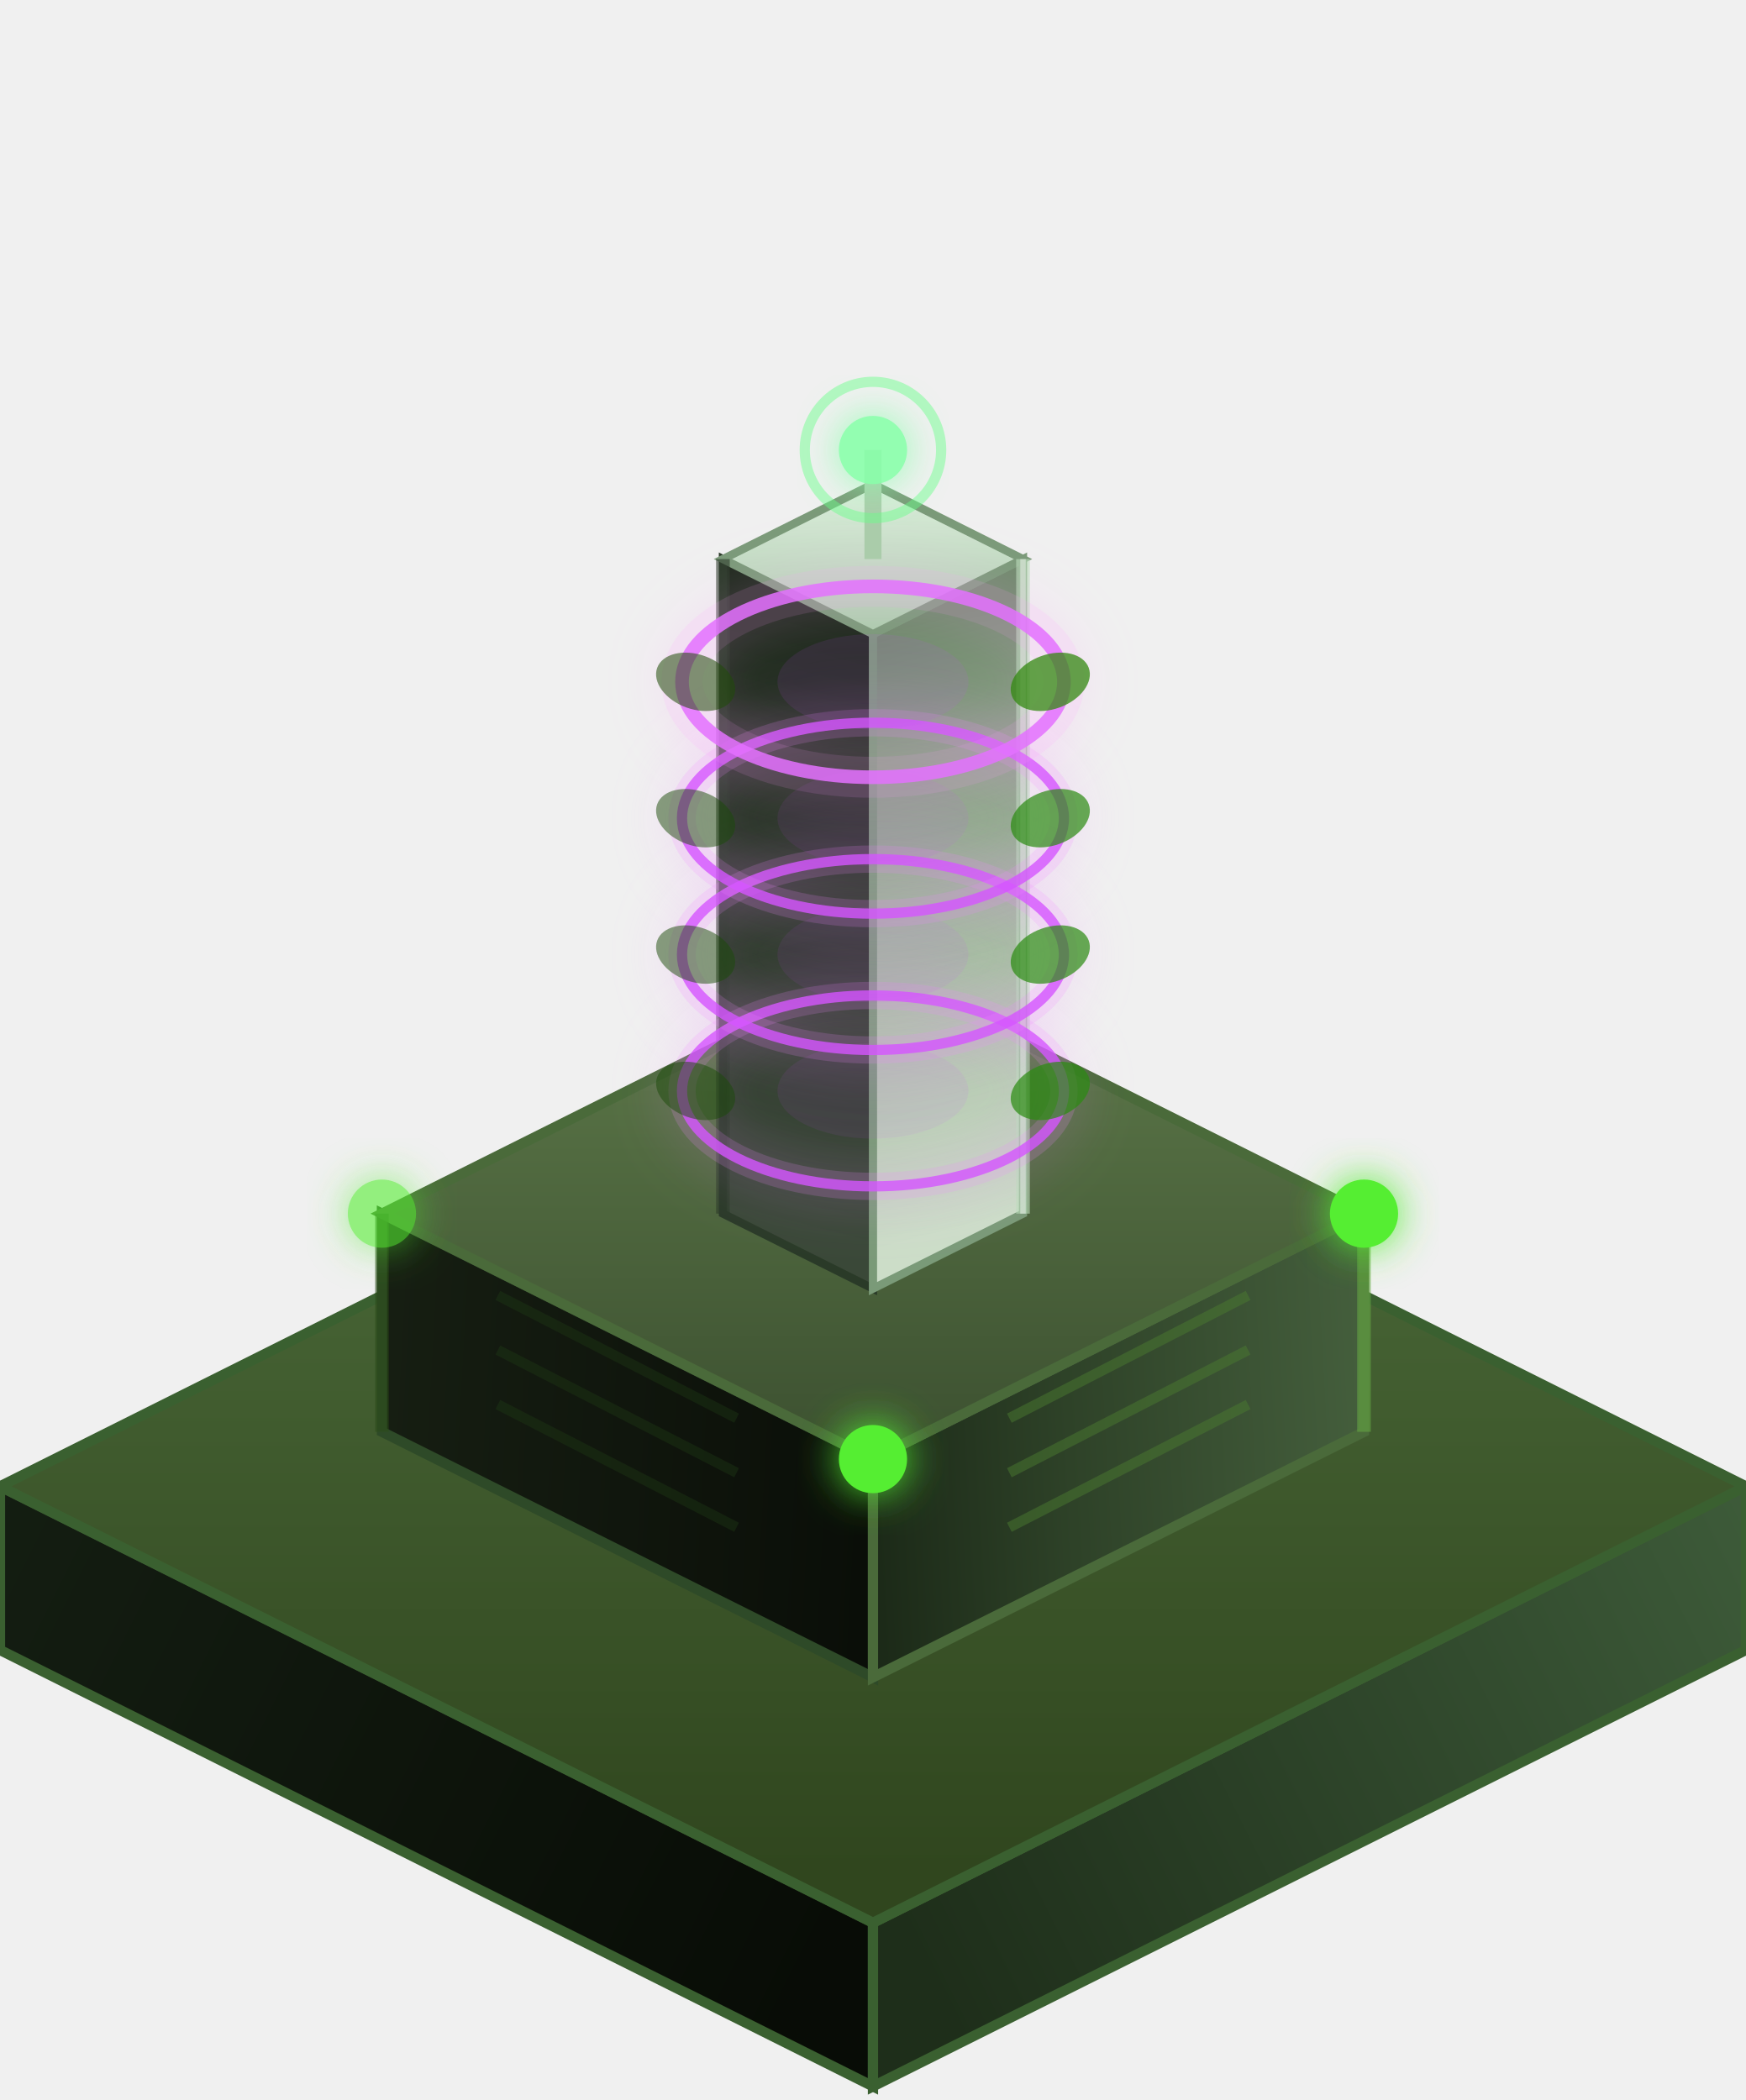
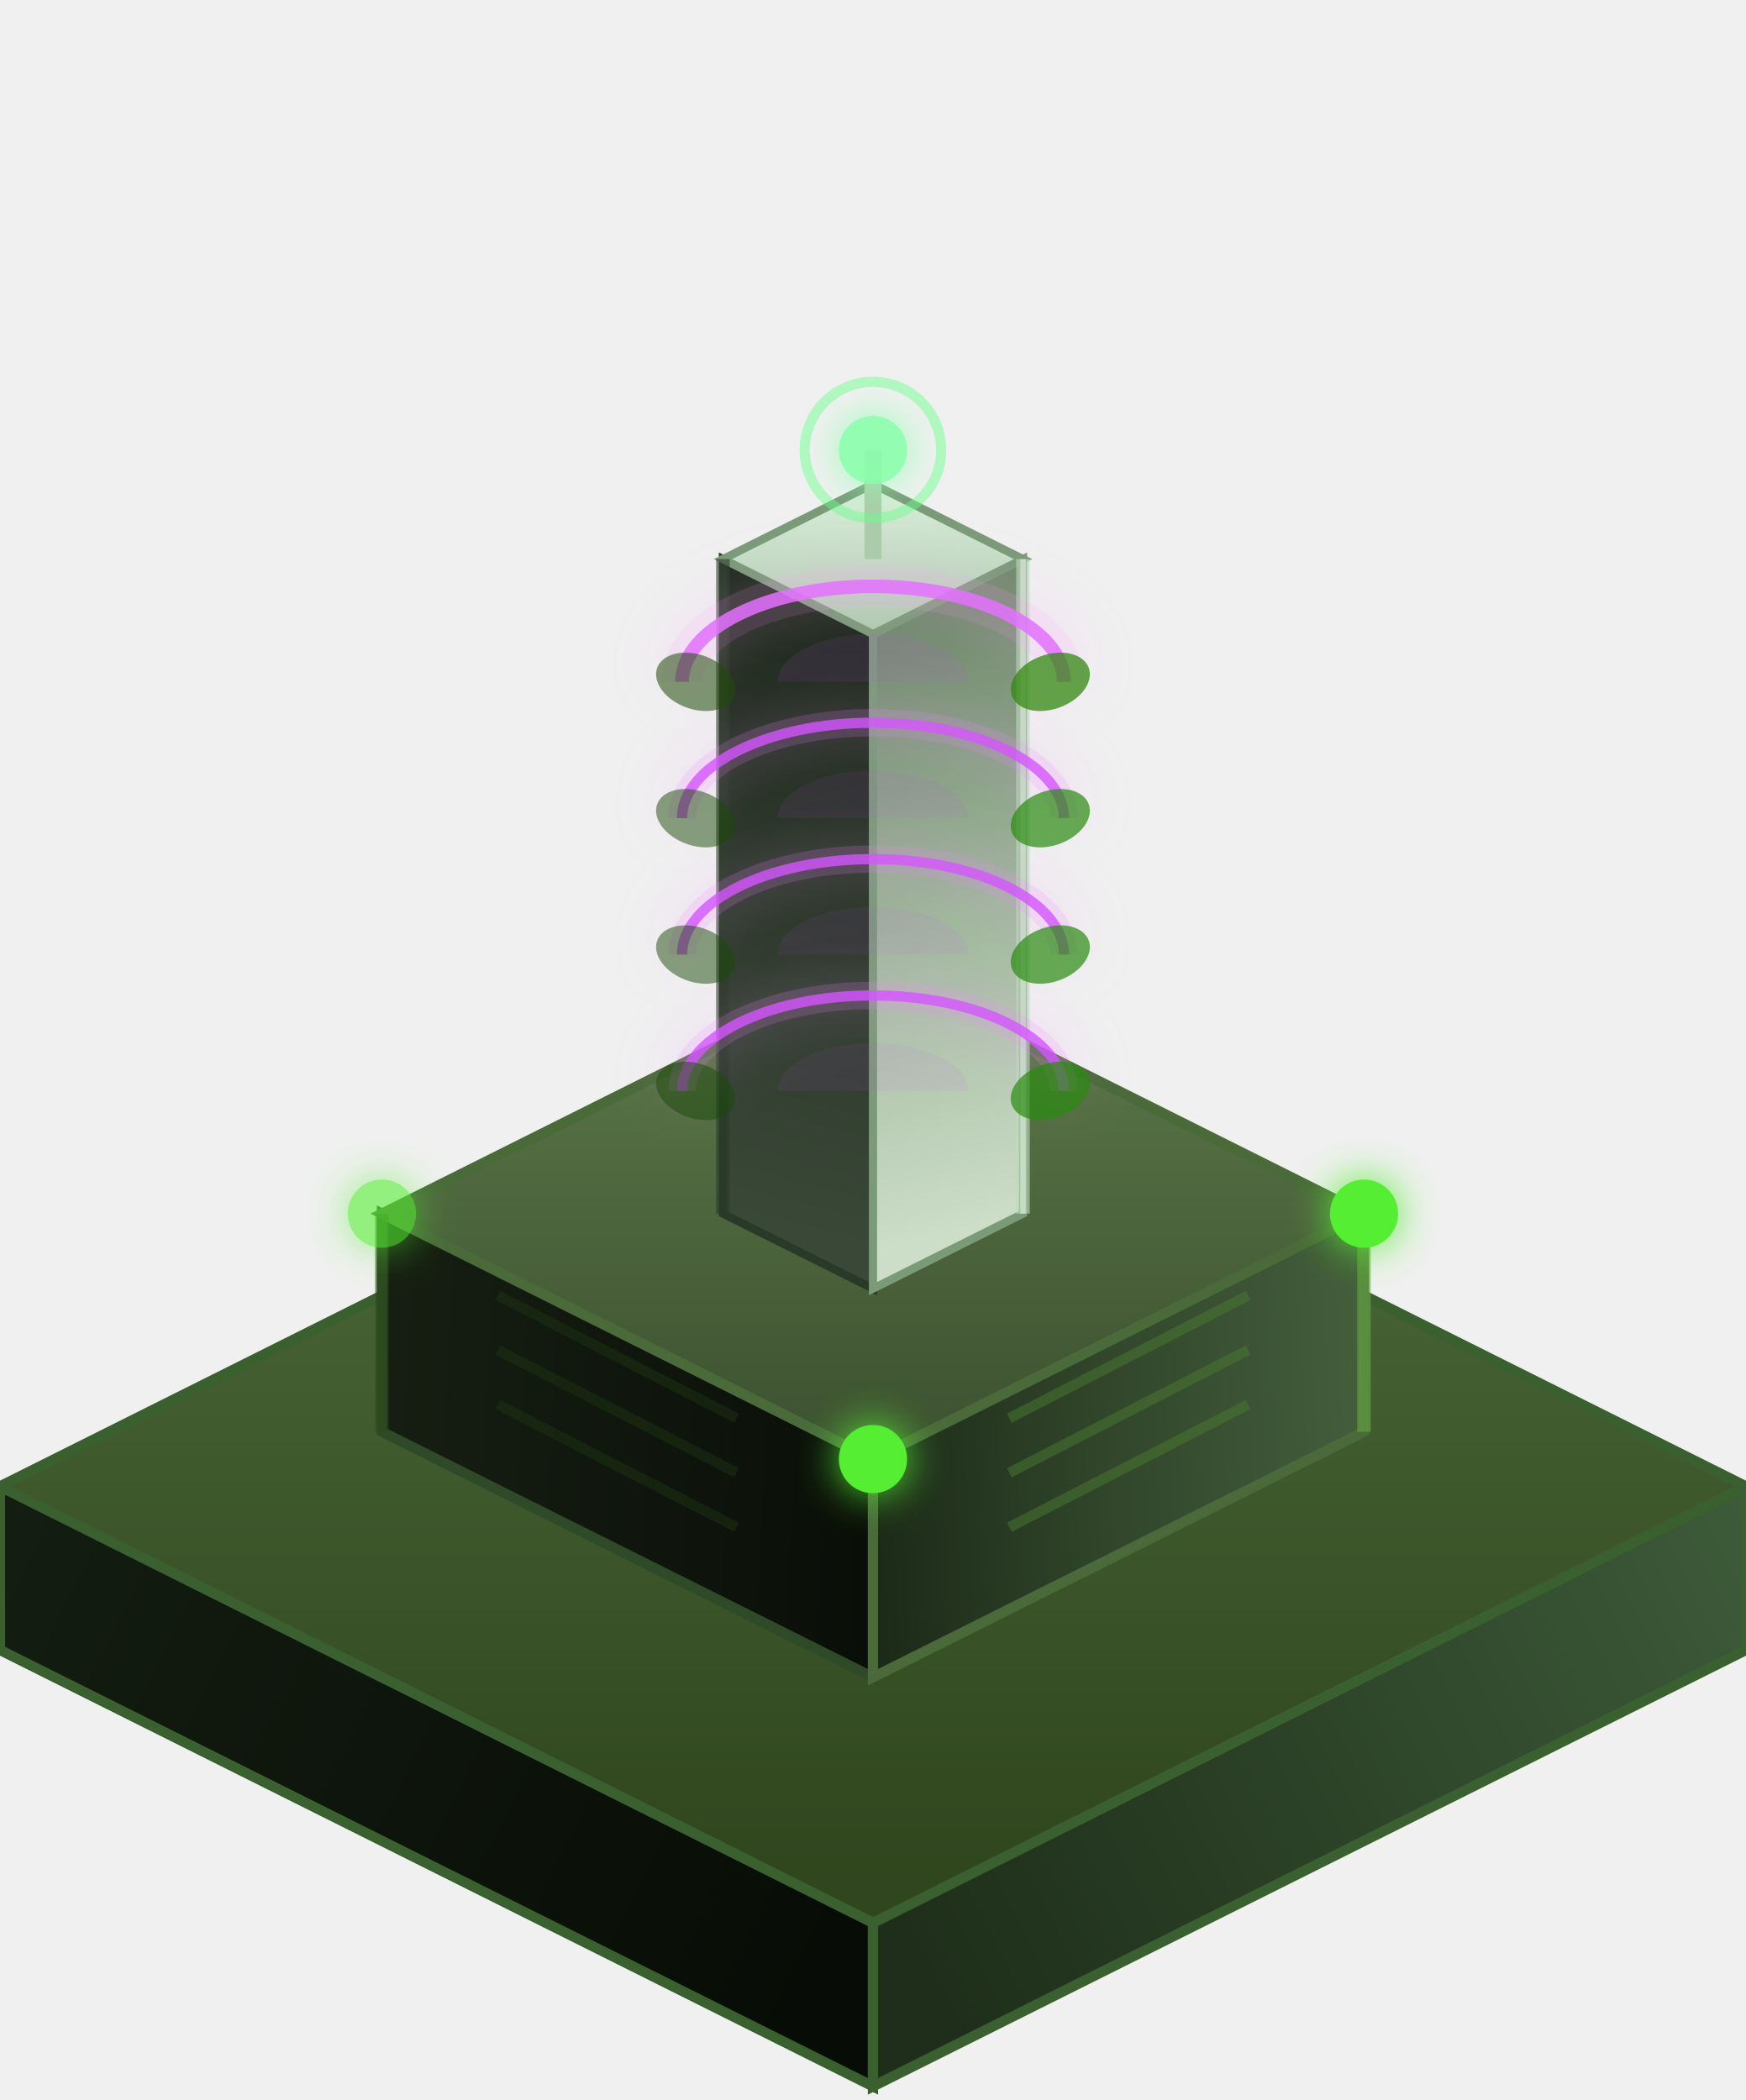
<svg xmlns="http://www.w3.org/2000/svg" viewBox="-128 -178 256 308" width="256" height="308">
  <defs>
    <linearGradient id="fR" gradientUnits="userSpaceOnUse" x1="128" y1="32" x2="0" y2="96">
      <stop offset="0%" stop-color="#3e5c3a" />
      <stop offset="100%" stop-color="#1e2e1a" />
    </linearGradient>
    <linearGradient id="fL" gradientUnits="userSpaceOnUse" x1="-128" y1="32" x2="0" y2="96">
      <stop offset="0%" stop-color="#141e12" />
      <stop offset="100%" stop-color="#080c06" />
    </linearGradient>
    <linearGradient id="fT" gradientUnits="userSpaceOnUse" x1="0" y1="-32" x2="0" y2="96">
      <stop offset="0%" stop-color="#50703e" />
      <stop offset="100%" stop-color="#30461e" />
    </linearGradient>
    <linearGradient id="bR" gradientUnits="userSpaceOnUse" x1="72" y1="4" x2="0" y2="8">
      <stop offset="0%" stop-color="#445e3c" />
      <stop offset="60%" stop-color="#2e4228" />
      <stop offset="100%" stop-color="#1c2a18" />
    </linearGradient>
    <linearGradient id="bL" gradientUnits="userSpaceOnUse" x1="-72" y1="4" x2="0" y2="8">
      <stop offset="0%" stop-color="#161e12" />
      <stop offset="100%" stop-color="#0a0e08" />
    </linearGradient>
    <linearGradient id="bT" gradientUnits="userSpaceOnUse" x1="0" y1="-64" x2="0" y2="8">
      <stop offset="0%" stop-color="#5e7a4a" />
      <stop offset="100%" stop-color="#3c5030" />
    </linearGradient>
    <linearGradient id="tR" gradientUnits="userSpaceOnUse" x1="22" y1="-53" x2="0" y2="-138">
      <stop offset="0%" stop-color="#ccddc8" />
      <stop offset="50%" stop-color="#a0b89c" />
      <stop offset="100%" stop-color="#708a6c" />
    </linearGradient>
    <linearGradient id="tL" gradientUnits="userSpaceOnUse" x1="-22" y1="-53" x2="0" y2="-138">
      <stop offset="0%" stop-color="#3a4838" />
      <stop offset="100%" stop-color="#1e2a1c" />
    </linearGradient>
    <linearGradient id="tTop" gradientUnits="userSpaceOnUse" x1="0" y1="-160" x2="0" y2="-138">
      <stop offset="0%" stop-color="#ddeedd" />
      <stop offset="100%" stop-color="#aaccaa" />
    </linearGradient>
    <filter id="glow" x="-60%" y="-60%" width="220%" height="220%">
      <feGaussianBlur stdDeviation="3" result="blur" />
      <feMerge>
        <feMergeNode in="blur" />
        <feMergeNode in="SourceGraphic" />
      </feMerge>
    </filter>
    <filter id="softglow" x="-80%" y="-80%" width="260%" height="260%">
      <feGaussianBlur stdDeviation="6" result="blur" />
      <feMerge>
        <feMergeNode in="blur" />
        <feMergeNode in="SourceGraphic" />
      </feMerge>
    </filter>
    <filter id="ringbloom" x="-100%" y="-100%" width="300%" height="300%">
      <feGaussianBlur stdDeviation="4" result="blur" />
      <feMerge>
        <feMergeNode in="blur" />
        <feMergeNode in="SourceGraphic" />
      </feMerge>
    </filter>
  </defs>
  <polygon points="-128,64 0,128 0,104 -128,40" fill="url(#fL)" stroke="#3a6030" stroke-width="1.5" />
  <polygon points="128,64 0,128 0,104 128,40" fill="url(#fR)" stroke="#3a6030" stroke-width="1.5" />
  <polygon points="0,-24 128,40 0,104 -128,40" fill="url(#fT)" stroke="#3a6030" stroke-width="1.5" />
  <g transform="translate(0, 28)">
    <polygon points="-72,4 0,40 0,8 -72,-28" fill="url(#bL)" stroke="#2e4a28" stroke-width="1.5" />
    <polygon points="72,4 0,40 0,8 72,-28" fill="url(#bR)" stroke="#4a6a3a" stroke-width="1.5" />
    <polygon points="0,-64 72,-28 0,8 -72,-28" fill="url(#bT)" stroke="#4a6a3a" stroke-width="1.5" />
    <line x1="72" y1="4" x2="72" y2="-28" stroke="#66aa44" stroke-width="2" opacity="0.55" />
    <line x1="55" y1="0" x2="20" y2="18" stroke="#4a7a30" stroke-width="1.5" opacity="0.5" />
    <line x1="55" y1="-8" x2="20" y2="10" stroke="#4a7a30" stroke-width="1.5" opacity="0.5" />
    <line x1="55" y1="-16" x2="20" y2="2" stroke="#4a7a30" stroke-width="1.5" opacity="0.5" />
    <line x1="-72" y1="4" x2="-72" y2="-28" stroke="#2a4a18" stroke-width="2" opacity="0.55" />
    <line x1="-55" y1="0" x2="-20" y2="18" stroke="#1e3a14" stroke-width="1.5" opacity="0.4" />
    <line x1="-55" y1="-8" x2="-20" y2="10" stroke="#1e3a14" stroke-width="1.5" opacity="0.4" />
    <line x1="-55" y1="-16" x2="-20" y2="2" stroke="#1e3a14" stroke-width="1.5" opacity="0.4" />
    <circle cx="72" cy="-28" r="5" fill="#55ee33" filter="url(#glow)" />
    <circle cx="-72" cy="-28" r="5" fill="#55ee33" filter="url(#glow)" opacity="0.6" />
    <circle cx="0" cy="8" r="5" fill="#55ee33" filter="url(#glow)" />
    <g transform="translate(0, 25)">
      <polygon points="-22,-53 0,-42 0,-138 -22,-149" fill="url(#tL)" stroke="#2a3a28" stroke-width="1.2" />
      <polygon points="22,-53 0,-42 0,-138 22,-149" fill="url(#tR)" stroke="#7a9a78" stroke-width="1.2" />
      <polygon points="0,-160 22,-149 0,-138 -22,-149" fill="url(#tTop)" stroke="#7a9a78" stroke-width="1.2" />
      <line x1="22" y1="-53" x2="22" y2="-149" stroke="#bbddbb" stroke-width="2" opacity="0.6" />
      <line x1="22" y1="-53" x2="22" y2="-149" stroke="#ffffff" stroke-width="0.8" opacity="0.4" />
      <line x1="-22" y1="-53" x2="-22" y2="-149" stroke="#2a3a28" stroke-width="2" opacity="0.6" />
      <g transform="translate(0, 11)">
-         <ellipse cx="0" cy="-82" rx="28" ry="14" fill="none" stroke="#cc44ff" stroke-width="1.5" opacity="0.8" />
-         <ellipse cx="0" cy="-82" rx="28" ry="14" fill="none" stroke="#ee88ff" stroke-width="4" opacity="0.25" filter="url(#ringbloom)" />
-         <ellipse cx="0" cy="-82" rx="14" ry="7" fill="#cc44ff" opacity="0.08" />
-         <ellipse cx="0" cy="-102" rx="28" ry="14" fill="none" stroke="#cc44ff" stroke-width="1.5" opacity="0.8" />
-         <ellipse cx="0" cy="-102" rx="28" ry="14" fill="none" stroke="#ee88ff" stroke-width="4" opacity="0.25" filter="url(#ringbloom)" />
-         <ellipse cx="0" cy="-102" rx="14" ry="7" fill="#cc44ff" opacity="0.08" />
-         <ellipse cx="0" cy="-122" rx="28" ry="14" fill="none" stroke="#cc44ff" stroke-width="1.5" opacity="0.8" />
-         <ellipse cx="0" cy="-122" rx="28" ry="14" fill="none" stroke="#ee88ff" stroke-width="4" opacity="0.25" filter="url(#ringbloom)" />
-         <ellipse cx="0" cy="-122" rx="14" ry="7" fill="#cc44ff" opacity="0.08" />
-         <ellipse cx="0" cy="-142" rx="28" ry="14" fill="none" stroke="#dd66ff" stroke-width="2" opacity="0.85" />
-         <ellipse cx="0" cy="-142" rx="28" ry="14" fill="none" stroke="#ff99ff" stroke-width="6" opacity="0.2" filter="url(#ringbloom)" />
-         <ellipse cx="0" cy="-142" rx="14" ry="7" fill="#cc44ff" opacity="0.1" />
+         <path d="M 28,-82 A 28,14 0 0,0 -28,-82" fill="none" stroke="#cc44ff" stroke-width="1.5" opacity="0.8" />
+         <path d="M 28,-82 A 28,14 0 0,0 -28,-82" fill="none" stroke="#ee88ff" stroke-width="4" opacity="0.25" filter="url(#ringbloom)" />
+         <path d="M 14,-82 A 14,7 0 0,0 -14,-82 Z" fill="#cc44ff" opacity="0.08" />
+         <path d="M 28,-102 A 28,14 0 0,0 -28,-102" fill="none" stroke="#cc44ff" stroke-width="1.5" opacity="0.8" />
+         <path d="M 28,-102 A 28,14 0 0,0 -28,-102" fill="none" stroke="#ee88ff" stroke-width="4" opacity="0.25" filter="url(#ringbloom)" />
+         <path d="M 14,-102 A 14,7 0 0,0 -14,-102 Z" fill="#cc44ff" opacity="0.08" />
+         <path d="M 28,-122 A 28,14 0 0,0 -28,-122" fill="none" stroke="#cc44ff" stroke-width="1.5" opacity="0.8" />
+         <path d="M 28,-122 A 28,14 0 0,0 -28,-122" fill="none" stroke="#ee88ff" stroke-width="4" opacity="0.25" filter="url(#ringbloom)" />
+         <path d="M 14,-122 A 14,7 0 0,0 -14,-122 Z" fill="#cc44ff" opacity="0.08" />
+         <path d="M 28,-142 A 28,14 0 0,0 -28,-142" fill="none" stroke="#dd66ff" stroke-width="2" opacity="0.85" />
+         <path d="M 28,-142 A 28,14 0 0,0 -28,-142" fill="none" stroke="#ff99ff" stroke-width="6" opacity="0.2" filter="url(#ringbloom)" />
+         <path d="M 14,-142 A 14,7 0 0,0 -14,-142 Z" fill="#cc44ff" opacity="0.1" />
        <ellipse cx="26" cy="-82" rx="6" ry="4" fill="#2a8a10" opacity="0.7" transform="rotate(-20,26,-82)" />
        <ellipse cx="26" cy="-102" rx="6" ry="4" fill="#2a8a10" opacity="0.7" transform="rotate(-20,26,-102)" />
        <ellipse cx="26" cy="-122" rx="6" ry="4" fill="#2a8a10" opacity="0.7" transform="rotate(-20,26,-122)" />
        <ellipse cx="26" cy="-142" rx="6" ry="4" fill="#338810" opacity="0.75" transform="rotate(-20,26,-142)" />
        <ellipse cx="-26" cy="-82" rx="6" ry="4" fill="#1a4a08" opacity="0.5" transform="rotate(20,-26,-82)" />
        <ellipse cx="-26" cy="-102" rx="6" ry="4" fill="#1a4a08" opacity="0.5" transform="rotate(20,-26,-102)" />
        <ellipse cx="-26" cy="-122" rx="6" ry="4" fill="#1a4a08" opacity="0.5" transform="rotate(20,-26,-122)" />
        <ellipse cx="-26" cy="-142" rx="6" ry="4" fill="#1f4a08" opacity="0.55" transform="rotate(20,-26,-142)" />
        <line x1="0" y1="-160" x2="0" y2="-176" stroke="#aaccaa" stroke-width="2.5" />
        <circle cx="0" cy="-176" r="5" fill="#88ffaa" opacity="0.9" filter="url(#glow)" />
        <circle cx="0" cy="-176" r="10" fill="none" stroke="#66ff88" stroke-width="1.5" opacity="0.45" />
      </g>
    </g>
  </g>
</svg>
